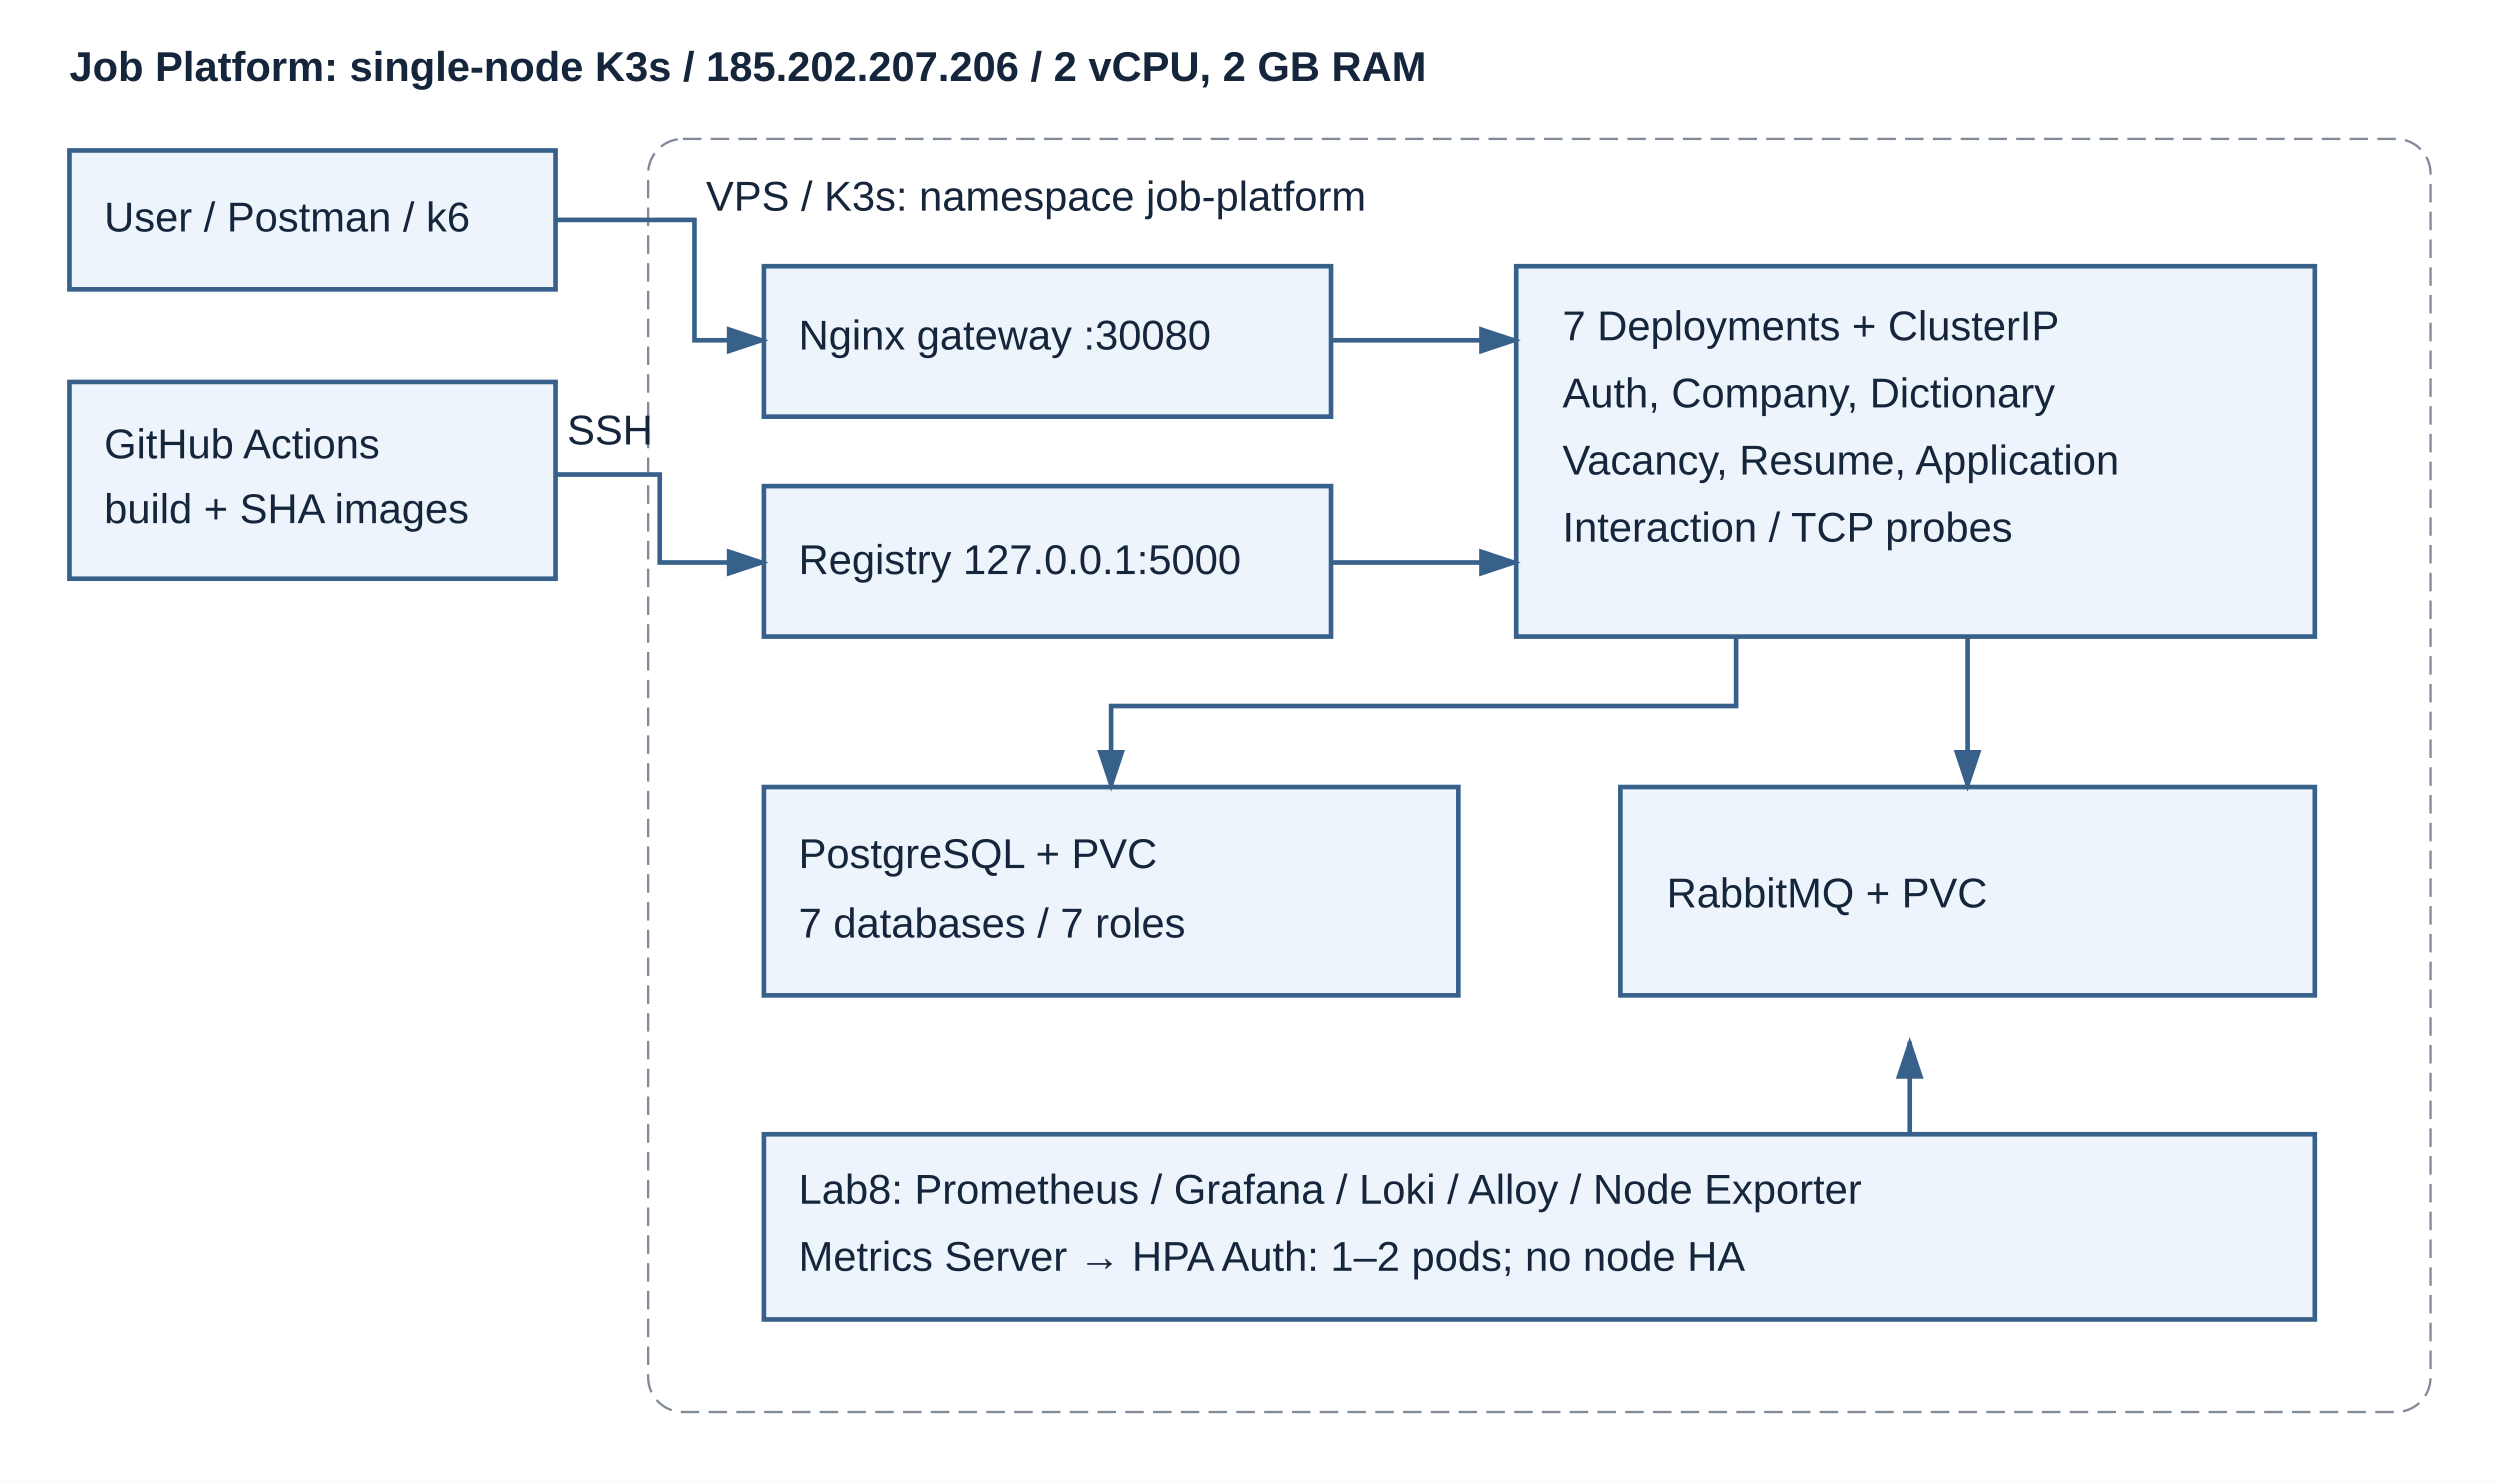
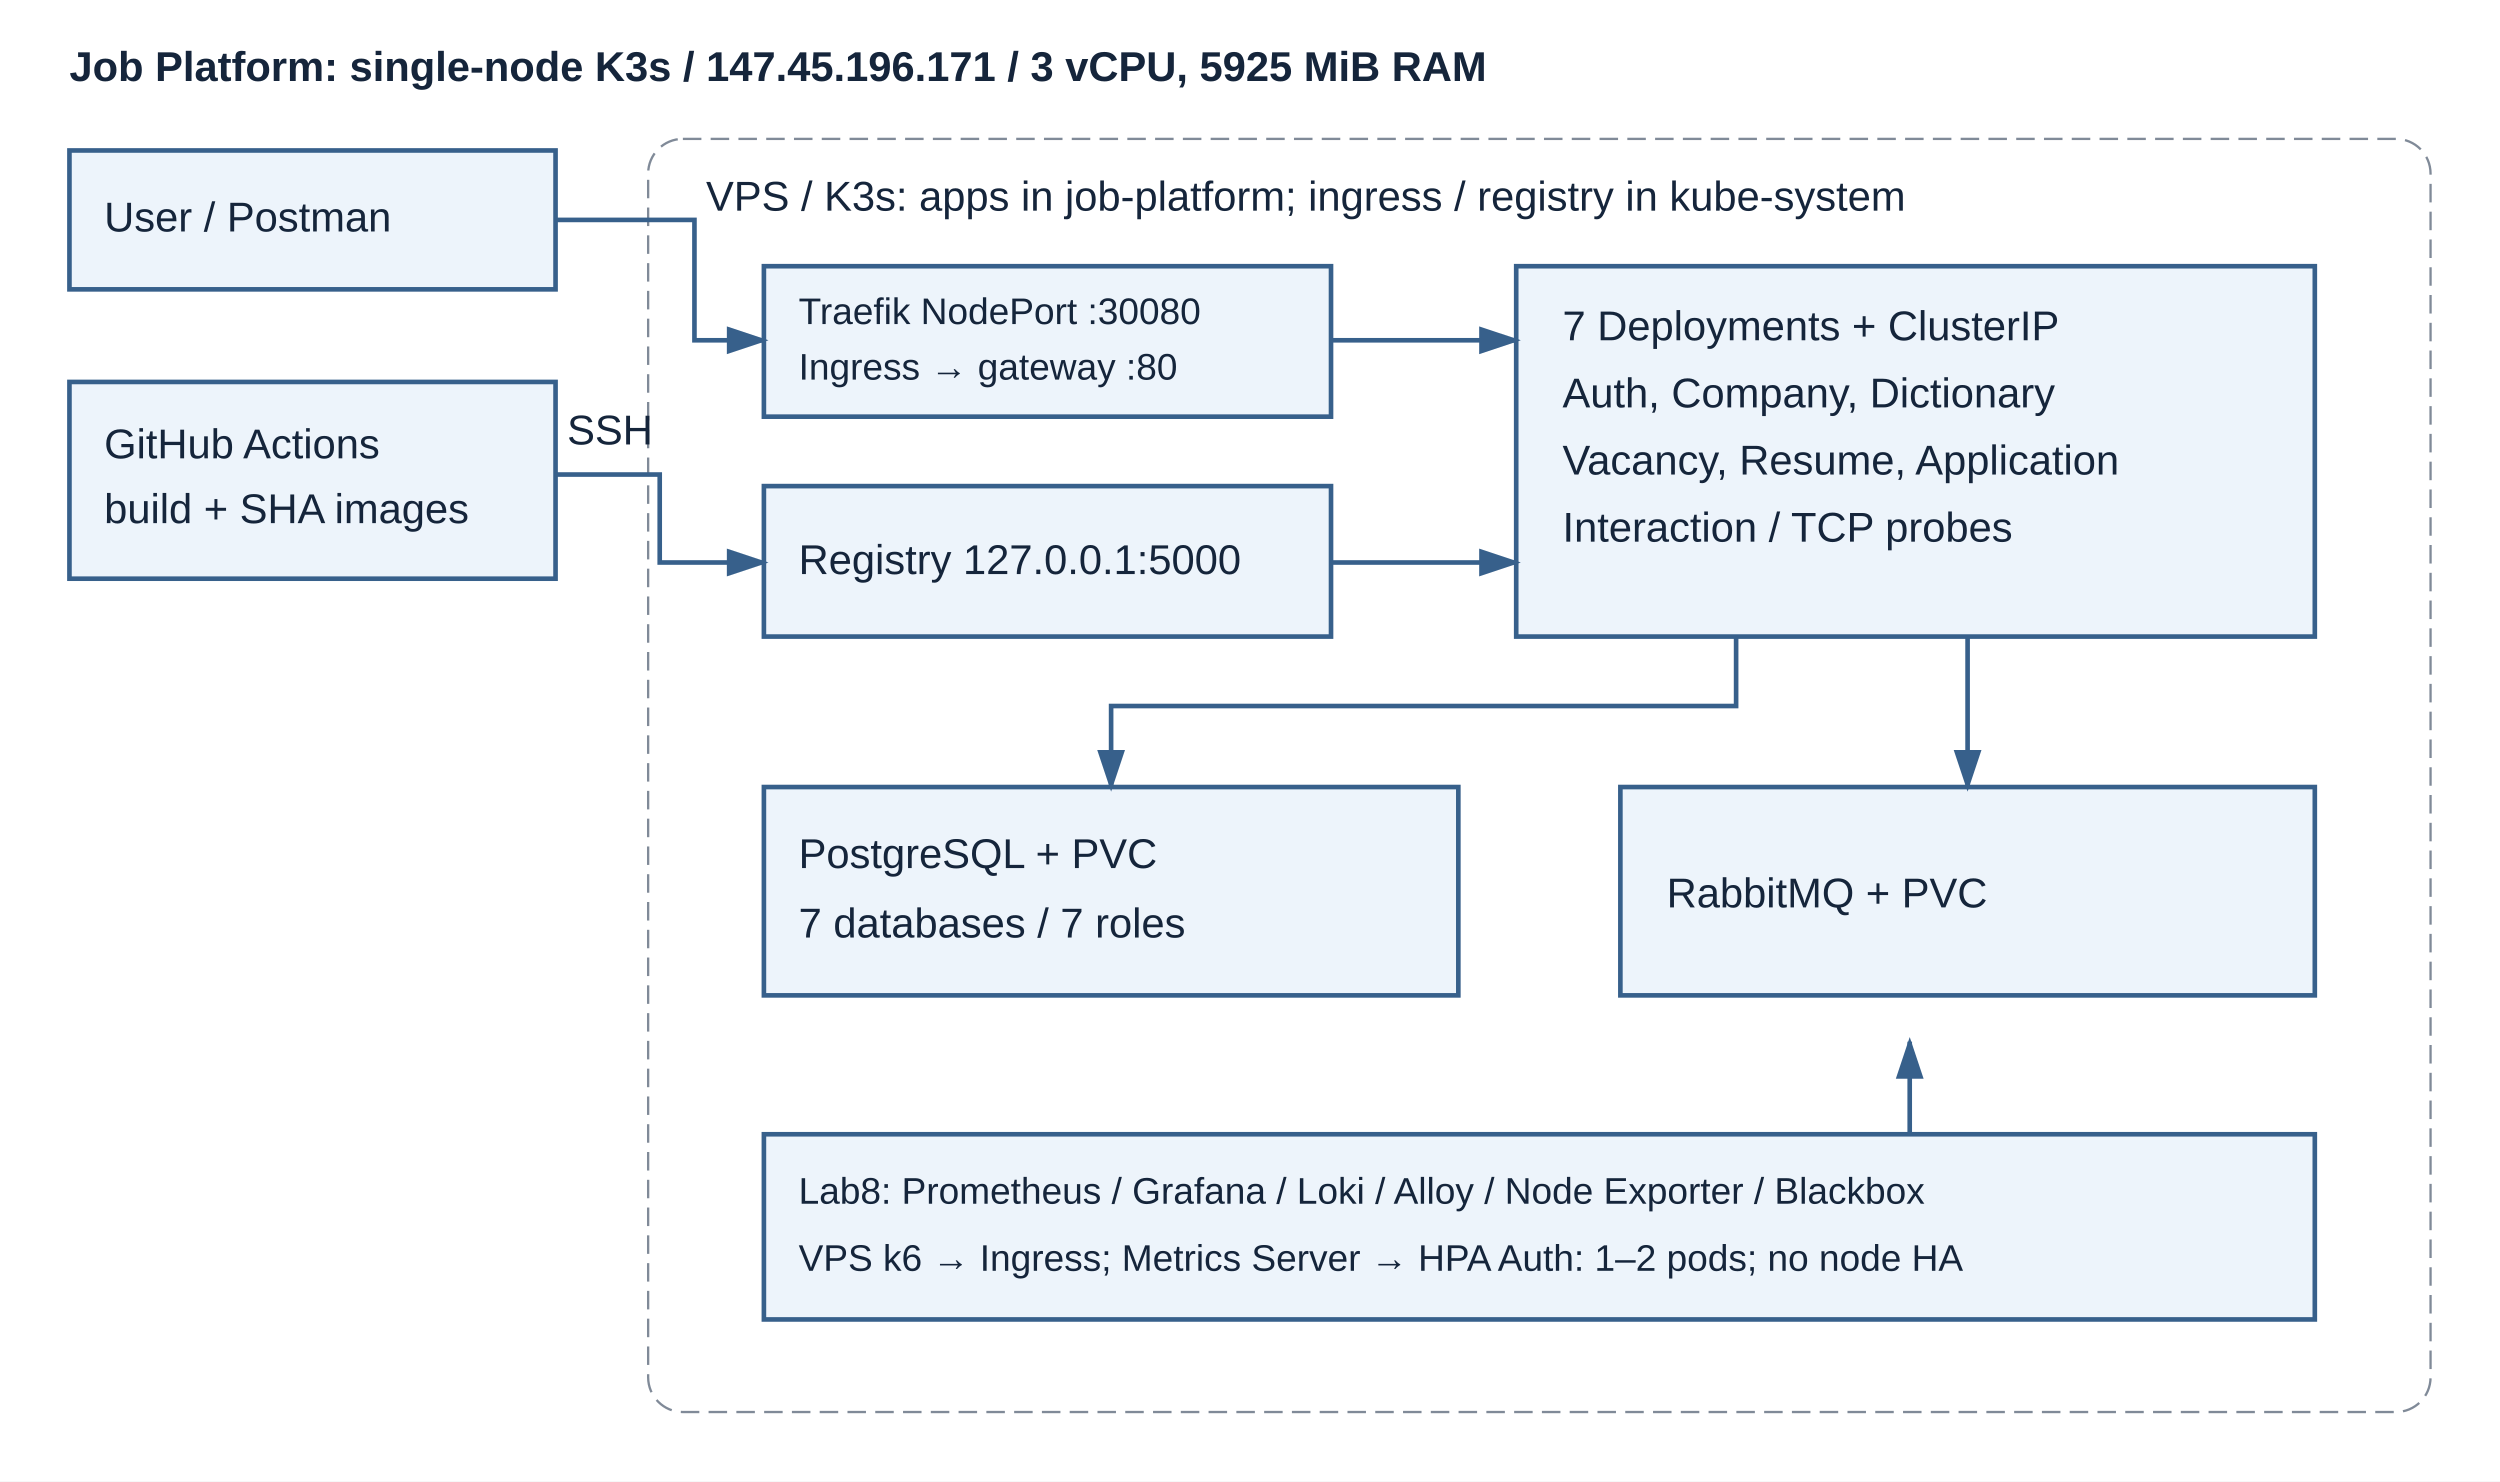
<svg xmlns="http://www.w3.org/2000/svg" width="1080" height="640" viewBox="0 0 1080 640">
  <style>text{font-family:Arial,sans-serif;font-size:18px;fill:#15253b}.box{fill:#edf4fb;stroke:#37608b;stroke-width:2}.line{stroke:#37608b;stroke-width:2;fill:none;marker-end:url(#a)}</style>
  <defs>
    <marker id="a" markerWidth="9" markerHeight="9" refX="8" refY="3" orient="auto">
      <path d="M0 0 L0 6 L9 3Z" fill="#37608b" />
    </marker>
  </defs>
  <rect width="1080" height="640" fill="white" />
-   <text x="30" y="35" font-weight="bold">Job Platform: single-node K3s / 185.202.207.206 / 2 vCPU, 2 GB RAM</text>
+   <text x="30" y="35" font-weight="bold">Job Platform: single-node K3s / 147.45.196.171 / 3 vCPU, 5925 MiB RAM</text>
  <rect class="box" x="30" y="65" width="210" height="60" />
-   <text x="45" y="100">User / Postman / k6</text>
+   <text x="45" y="100">User / Postman</text>
  <rect class="box" x="30" y="165" width="210" height="85" />
  <text x="45" y="198">GitHub Actions</text>
  <text x="45" y="226">build + SHA images</text>
  <rect x="280" y="60" width="770" height="550" rx="15" fill="none" stroke="#808a98" stroke-dasharray="8 4" />
-   <text x="305" y="91">VPS / K3s: namespace job-platform</text>
+   <text x="305" y="91">VPS / K3s: apps in job-platform; ingress / registry in kube-system</text>
  <rect class="box" x="330" y="115" width="245" height="65" />
-   <text x="345" y="151">Nginx gateway :30080</text>
+   <text x="345" y="140" style="font-size:16px">Traefik NodePort :30080</text>
+   <text x="345" y="164" style="font-size:16px">Ingress → gateway :80</text>
  <rect class="box" x="330" y="210" width="245" height="65" />
  <text x="345" y="248">Registry 127.0.0.1:5000</text>
  <rect class="box" x="655" y="115" width="345" height="160" />
  <text x="675" y="147">7 Deployments + ClusterIP</text>
  <text x="675" y="176">Auth, Company, Dictionary</text>
  <text x="675" y="205">Vacancy, Resume, Application</text>
  <text x="675" y="234">Interaction / TCP probes</text>
  <rect class="box" x="330" y="340" width="300" height="90" />
  <text x="345" y="375">PostgreSQL + PVC</text>
  <text x="345" y="405">7 databases / 7 roles</text>
  <rect class="box" x="700" y="340" width="300" height="90" />
  <text x="720" y="392">RabbitMQ + PVC</text>
  <rect class="box" x="330" y="490" width="670" height="80" />
-   <text x="345" y="520">Lab8: Prometheus / Grafana / Loki / Alloy / Node Exporter</text>
-   <text x="345" y="549">Metrics Server → HPA Auth: 1–2 pods; no node HA</text>
+   <text x="345" y="520" style="font-size:16px">Lab8: Prometheus / Grafana / Loki / Alloy / Node Exporter / Blackbox</text>
+   <text x="345" y="549" style="font-size:16px">VPS k6 → Ingress; Metrics Server → HPA Auth: 1–2 pods; no node HA</text>
  <path class="line" d="M240 95 H300 V147 H330" />
  <path class="line" d="M240 205 H285 V243 H330" />
  <text x="245" y="192">SSH</text>
  <path class="line" d="M575 147 H655" />
  <path class="line" d="M575 243 H655" />
  <path class="line" d="M750 275 V305 H480 V340" />
  <path class="line" d="M850 275 V340" />
  <path class="line" d="M825 490 V450" />
</svg>
